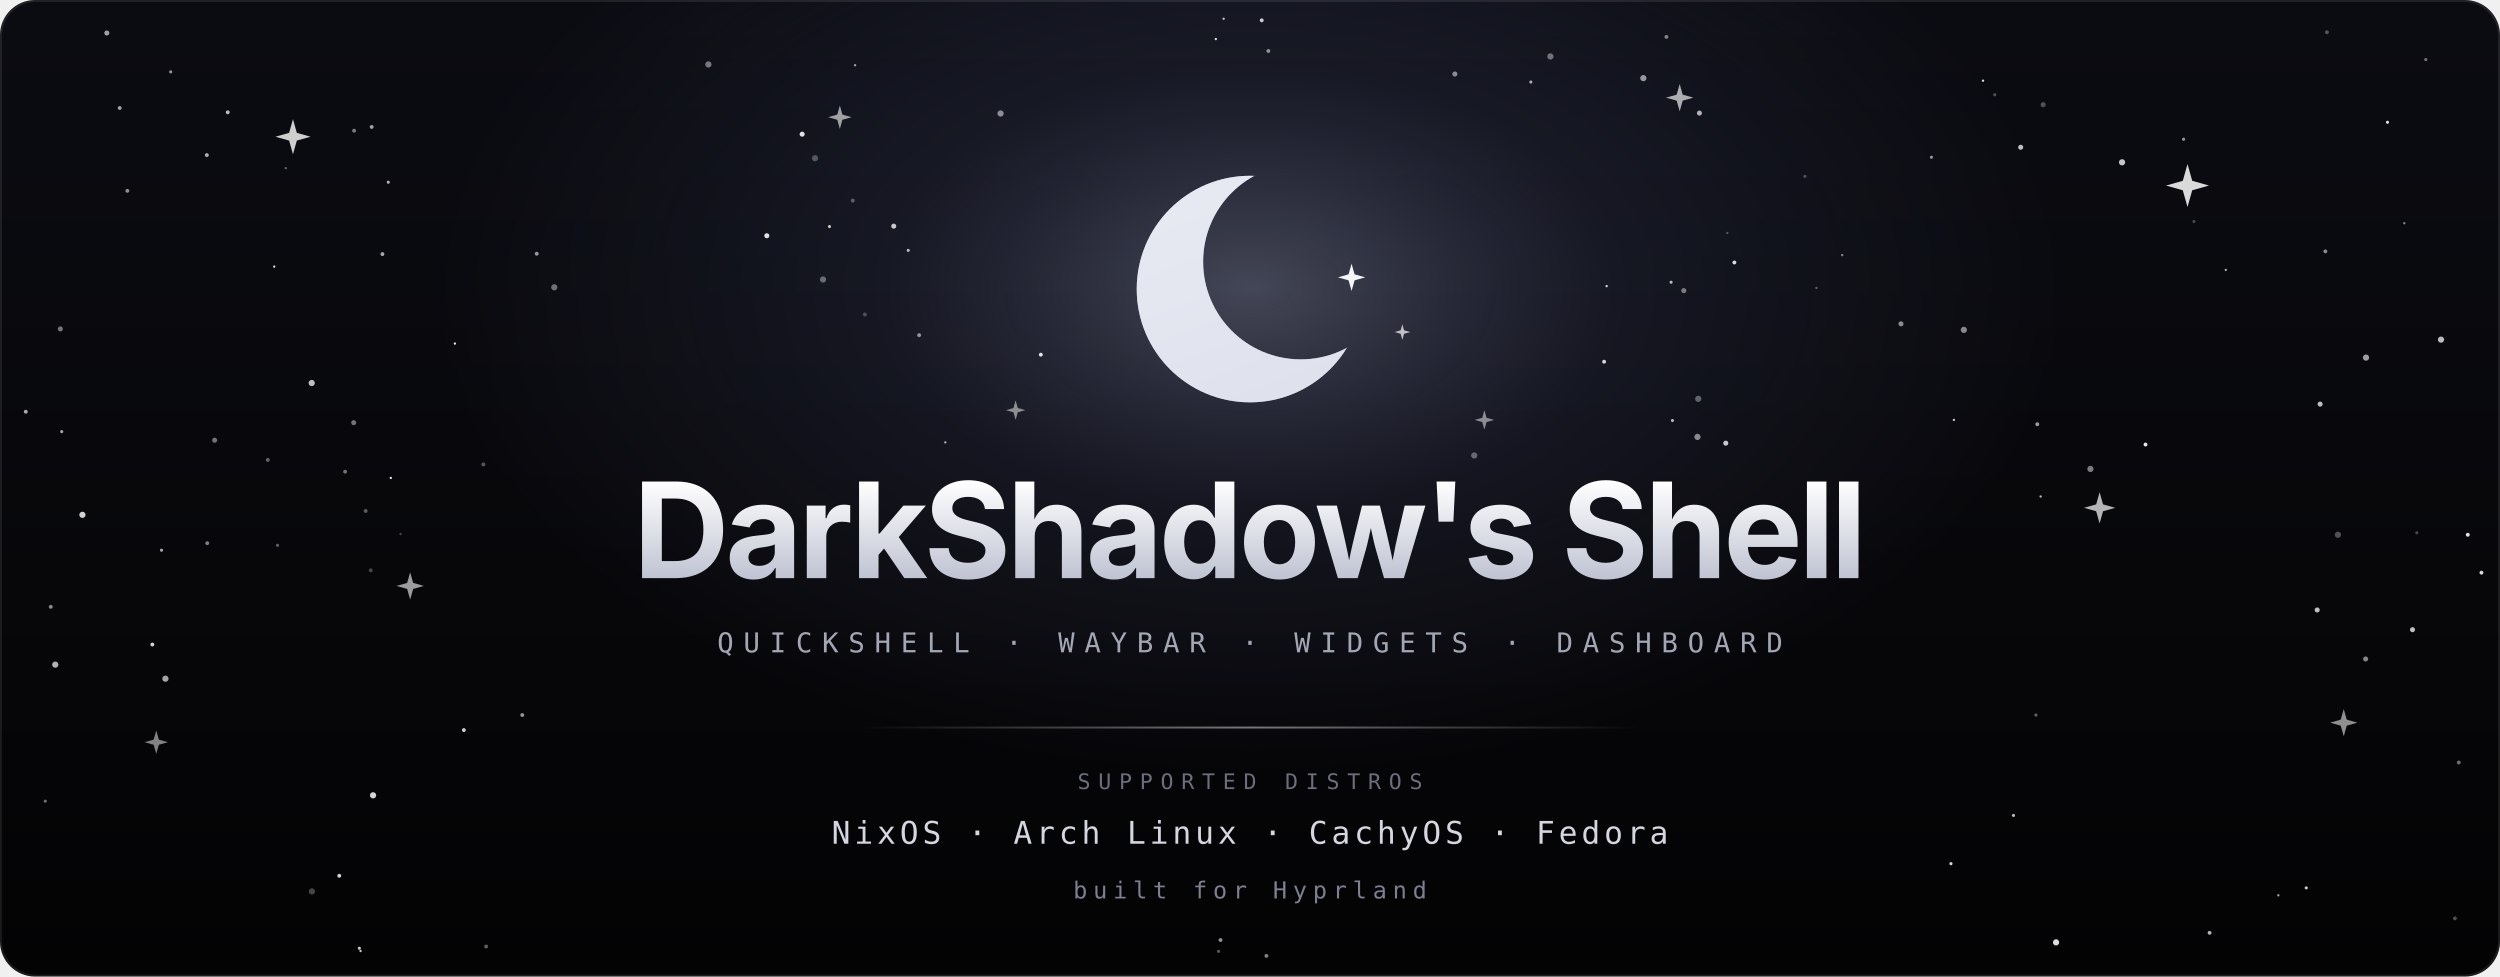
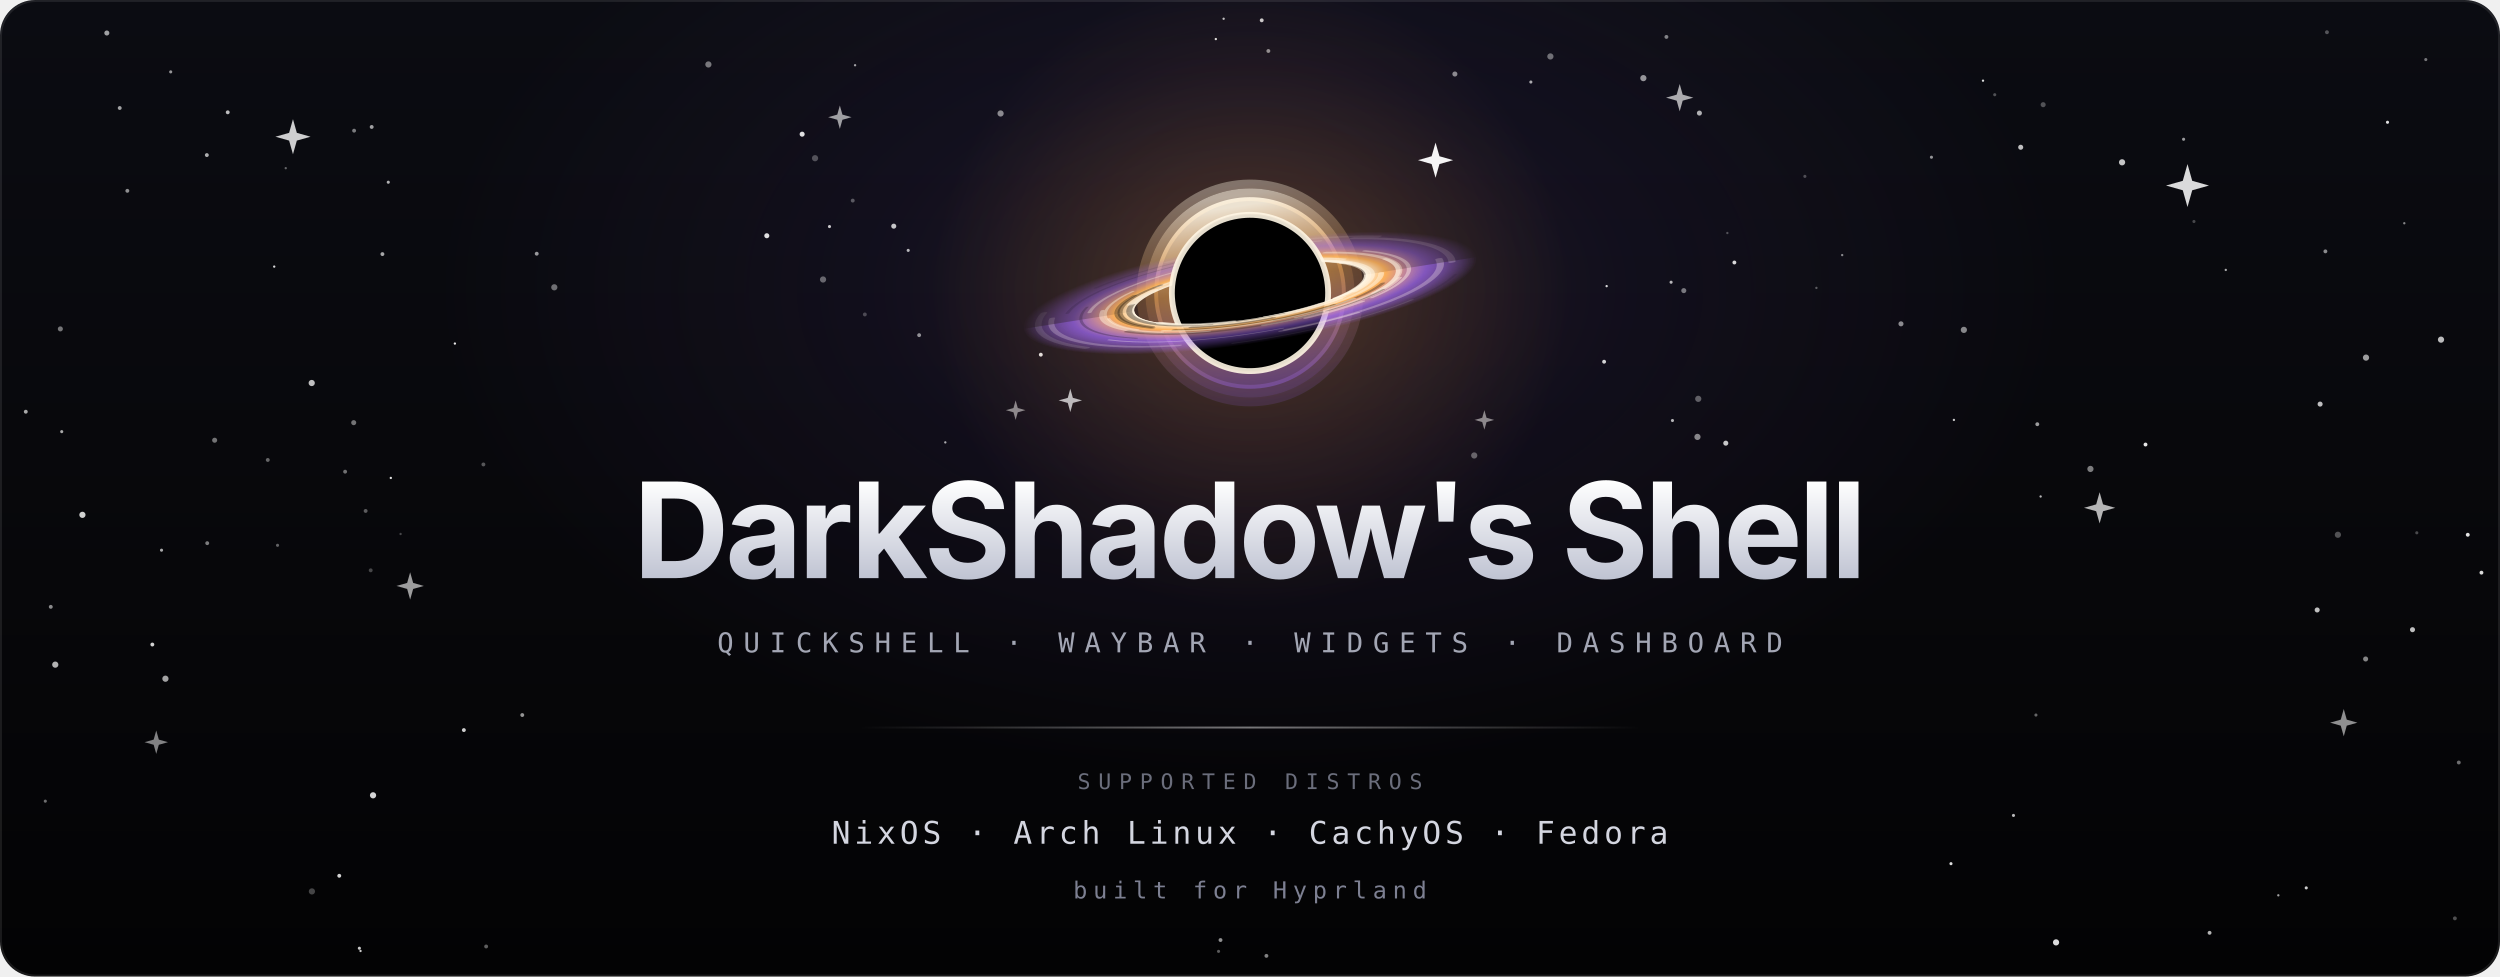
<svg xmlns="http://www.w3.org/2000/svg" width="1280" height="500" viewBox="0 0 1280 500" role="img" aria-label="DarkShadow's Shell">
  <defs>
    <linearGradient id="bg" x1="0" y1="0" x2="0" y2="1">
      <stop offset="0" stop-color="#0b0c12" />
      <stop offset="0.6" stop-color="#07070a" />
      <stop offset="1" stop-color="#030304" />
    </linearGradient>
    <radialGradient id="halo" cx="0.5" cy="0.5" r="0.5">
-       <stop offset="0" stop-color="#cfd6ff" stop-opacity="0.30" />
-       <stop offset="0.45" stop-color="#8a93d8" stop-opacity="0.10" />
-       <stop offset="1" stop-color="#8a93d8" stop-opacity="0" />
+       <stop offset="0" stop-color="#ffb07a" stop-opacity="0.16" />
+       <stop offset="0.45" stop-color="#8a5bd8" stop-opacity="0.07" />
+       <stop offset="1" stop-color="#8a5bd8" stop-opacity="0" />
    </radialGradient>
-     <linearGradient id="moon" x1="0" y1="0" x2="1" y2="1">
-       <stop offset="0" stop-color="#ffffff" />
-       <stop offset="1" stop-color="#b9bfd8" />
-     </linearGradient>
    <linearGradient id="title" x1="0" y1="0" x2="0" y2="1">
      <stop offset="0" stop-color="#ffffff" />
      <stop offset="1" stop-color="#bfc3d2" />
    </linearGradient>
    <linearGradient id="line" x1="0" y1="0" x2="1" y2="0">
      <stop offset="0" stop-color="#fff" stop-opacity="0" />
      <stop offset="0.5" stop-color="#fff" stop-opacity="0.45" />
      <stop offset="1" stop-color="#fff" stop-opacity="0" />
    </linearGradient>
-     <mask id="crescent">
-       <rect width="1280" height="500" fill="#000" />
-       <circle cx="640" cy="148" r="58" fill="#fff" />
-       <circle cx="666" cy="134" r="50" fill="#000" />
-     </mask>
    <filter id="soft" x="-50%" y="-50%" width="200%" height="200%">
      <feGaussianBlur stdDeviation="9" />
    </filter>
+     <radialGradient id="bglow">
+       <stop offset="0" stop-color="#ff9d4d" stop-opacity="0.34" />
+       <stop offset="0.35" stop-color="#ff9d4d" stop-opacity="0.12" />
+       <stop offset="1" stop-color="#ff9d4d" stop-opacity="0" />
+     </radialGradient>
+     <radialGradient id="bdg" gradientUnits="userSpaceOnUse" cx="0" cy="0" r="117.50" fx="0" fy="0">
+       <stop offset="0.511" stop-color="#fff6e4" stop-opacity="0.95" />
+       <stop offset="0.599" stop-color="#ffb35c" stop-opacity="0.85" />
+       <stop offset="0.780" stop-color="#a46bff" stop-opacity="0.45" />
+       <stop offset="1" stop-color="#a46bff" stop-opacity="0" />
+     </radialGradient>
+     <linearGradient id="bhg" x1="0" y1="0" x2="0" y2="1">
+       <stop offset="0" stop-color="#fff6e4" stop-opacity="0.9" />
+       <stop offset="0.45" stop-color="#ffb35c" stop-opacity="0.45" />
+       <stop offset="1" stop-color="#a46bff" stop-opacity="0.35" />
+     </linearGradient>
+     <clipPath id="bfront">
+       <rect x="-250.0" y="0" width="500.0" height="250.0" />
+     </clipPath>
    <clipPath id="card">
      <rect width="1280" height="500" rx="18" />
    </clipPath>
  </defs>
  <g clip-path="url(#card)">
    <rect width="1280" height="500" fill="url(#bg)" />
    <ellipse cx="640" cy="148" rx="420" ry="250" fill="url(#halo)" />
    <circle cx="417.3" cy="81.0" r="1.6" fill="#fff" fill-opacity="0.28" />
    <circle cx="1046.1" cy="53.6" r="1.3" fill="#fff" fill-opacity="0.29" />
    <circle cx="649.4" cy="26.1" r="1" fill="#fff" fill-opacity="0.52" />
    <circle cx="82.7" cy="281.7" r="0.8" fill="#fff" fill-opacity="0.66" />
    <circle cx="744.9" cy="37.9" r="1.3" fill="#fff" fill-opacity="0.51" />
    <circle cx="1242.0" cy="30.5" r="0.8" fill="#fff" fill-opacity="0.44" />
    <circle cx="190.3" cy="65.0" r="1" fill="#fff" fill-opacity="0.61" />
    <circle cx="870.1" cy="57.9" r="1.3" fill="#fff" fill-opacity="0.67" />
    <circle cx="87.4" cy="36.8" r="0.8" fill="#fff" fill-opacity="0.57" />
    <circle cx="465.0" cy="128.2" r="0.8" fill="#fff" fill-opacity="0.70" />
    <circle cx="930.0" cy="147.4" r="0.6" fill="#fff" fill-opacity="0.33" />
    <circle cx="200.1" cy="244.7" r="0.6" fill="#fff" fill-opacity="0.88" />
    <circle cx="106.1" cy="278.1" r="1" fill="#fff" fill-opacity="0.47" />
    <circle cx="1015.3" cy="41.3" r="0.6" fill="#fff" fill-opacity="0.86" />
    <circle cx="84.7" cy="347.5" r="1.6" fill="#fff" fill-opacity="0.63" />
    <circle cx="869.1" cy="223.7" r="1.6" fill="#fff" fill-opacity="0.50" />
    <circle cx="853.2" cy="18.9" r="1" fill="#fff" fill-opacity="0.48" />
    <circle cx="283.8" cy="147.1" r="1.6" fill="#fff" fill-opacity="0.41" />
    <circle cx="109.9" cy="225.4" r="1.3" fill="#fff" fill-opacity="0.43" />
    <circle cx="181.1" cy="216.4" r="1.3" fill="#fff" fill-opacity="0.43" />
    <circle cx="532.9" cy="181.6" r="1" fill="#fff" fill-opacity="0.87" />
    <circle cx="198.8" cy="93.3" r="0.8" fill="#fff" fill-opacity="0.68" />
    <circle cx="23.2" cy="410.2" r="0.8" fill="#fff" fill-opacity="0.42" />
    <circle cx="13.2" cy="210.8" r="1" fill="#fff" fill-opacity="0.65" />
    <circle cx="410.7" cy="68.7" r="1.3" fill="#fff" fill-opacity="0.87" />
    <circle cx="1211.2" cy="337.4" r="1.3" fill="#fff" fill-opacity="0.51" />
    <circle cx="512.3" cy="58.1" r="1.6" fill="#fff" fill-opacity="0.51" />
    <circle cx="248.9" cy="484.6" r="1" fill="#fff" fill-opacity="0.36" />
    <circle cx="437.8" cy="33.4" r="0.6" fill="#fff" fill-opacity="0.62" />
    <circle cx="783.8" cy="42.0" r="0.8" fill="#fff" fill-opacity="0.65" />
    <circle cx="195.8" cy="130.1" r="1" fill="#fff" fill-opacity="0.64" />
    <circle cx="624.9" cy="481.3" r="1" fill="#fff" fill-opacity="0.56" />
    <circle cx="116.6" cy="57.5" r="1" fill="#fff" fill-opacity="0.73" />
    <circle cx="1211.4" cy="183.1" r="1.6" fill="#fff" fill-opacity="0.60" />
    <circle cx="42.2" cy="263.6" r="1.6" fill="#fff" fill-opacity="0.81" />
    <circle cx="888.0" cy="134.4" r="1" fill="#fff" fill-opacity="0.84" />
    <circle cx="457.6" cy="115.8" r="1.3" fill="#fff" fill-opacity="0.76" />
    <circle cx="424.7" cy="116.0" r="0.8" fill="#fff" fill-opacity="0.77" />
    <circle cx="1042.4" cy="366.1" r="0.8" fill="#fff" fill-opacity="0.38" />
    <circle cx="1258.9" cy="390.4" r="1" fill="#fff" fill-opacity="0.42" />
    <circle cx="1256.9" cy="470.2" r="1" fill="#fff" fill-opacity="0.30" />
    <circle cx="137.1" cy="235.5" r="1" fill="#fff" fill-opacity="0.38" />
    <circle cx="1070.3" cy="240.1" r="1.6" fill="#fff" fill-opacity="0.47" />
    <circle cx="159.6" cy="196.1" r="1.6" fill="#fff" fill-opacity="0.74" />
    <circle cx="1005.5" cy="168.9" r="1.6" fill="#fff" fill-opacity="0.51" />
    <circle cx="924.1" cy="90.3" r="0.8" fill="#fff" fill-opacity="0.27" />
    <circle cx="754.8" cy="233.2" r="1.6" fill="#fff" fill-opacity="0.35" />
    <circle cx="1052.7" cy="482.5" r="1.6" fill="#fff" fill-opacity="0.86" />
    <circle cx="205.1" cy="273.4" r="0.6" fill="#fff" fill-opacity="0.26" />
    <circle cx="1235.2" cy="322.4" r="1.3" fill="#fff" fill-opacity="0.74" />
    <circle cx="184.0" cy="485.5" r="0.8" fill="#fff" fill-opacity="0.79" />
    <circle cx="274.8" cy="129.9" r="1" fill="#fff" fill-opacity="0.58" />
    <circle cx="973.3" cy="165.8" r="1.3" fill="#fff" fill-opacity="0.52" />
    <circle cx="173.7" cy="448.4" r="1" fill="#fff" fill-opacity="0.83" />
    <circle cx="1118.0" cy="71.3" r="0.8" fill="#fff" fill-opacity="0.59" />
    <circle cx="31.6" cy="221.0" r="0.8" fill="#fff" fill-opacity="0.65" />
    <circle cx="988.9" cy="80.5" r="0.8" fill="#fff" fill-opacity="0.56" />
    <circle cx="142.1" cy="279.2" r="0.8" fill="#fff" fill-opacity="0.37" />
    <circle cx="61.3" cy="55.3" r="1" fill="#fff" fill-opacity="0.62" />
    <circle cx="883.6" cy="226.9" r="1.3" fill="#fff" fill-opacity="0.77" />
    <circle cx="1180.8" cy="454.6" r="0.8" fill="#fff" fill-opacity="0.80" />
    <circle cx="181.3" cy="66.9" r="1" fill="#fff" fill-opacity="0.46" />
    <circle cx="856.3" cy="215.3" r="0.8" fill="#fff" fill-opacity="0.69" />
    <circle cx="998.9" cy="442.2" r="0.8" fill="#fff" fill-opacity="0.86" />
    <circle cx="821.3" cy="185.2" r="1" fill="#fff" fill-opacity="0.82" />
    <circle cx="1231.0" cy="114.3" r="0.6" fill="#fff" fill-opacity="0.51" />
    <circle cx="623.9" cy="487.1" r="0.8" fill="#fff" fill-opacity="0.35" />
    <circle cx="436.6" cy="102.7" r="1" fill="#fff" fill-opacity="0.31" />
    <circle cx="470.6" cy="171.6" r="1" fill="#fff" fill-opacity="0.54" />
    <circle cx="30.9" cy="168.4" r="1.3" fill="#fff" fill-opacity="0.44" />
    <circle cx="1222.4" cy="62.6" r="0.8" fill="#fff" fill-opacity="0.88" />
    <circle cx="140.4" cy="136.5" r="0.6" fill="#fff" fill-opacity="0.84" />
    <circle cx="237.5" cy="373.8" r="1" fill="#fff" fill-opacity="0.80" />
    <circle cx="421.4" cy="143.1" r="1.6" fill="#fff" fill-opacity="0.37" />
    <circle cx="1139.6" cy="138.2" r="0.6" fill="#fff" fill-opacity="0.66" />
    <circle cx="1021.3" cy="48.5" r="0.8" fill="#fff" fill-opacity="0.29" />
    <circle cx="1098.5" cy="227.6" r="1" fill="#fff" fill-opacity="0.90" />
    <circle cx="793.8" cy="28.9" r="1.6" fill="#fff" fill-opacity="0.40" />
    <circle cx="146.3" cy="86.1" r="0.6" fill="#fff" fill-opacity="0.37" />
    <circle cx="1186.4" cy="312.3" r="1.3" fill="#fff" fill-opacity="0.74" />
    <circle cx="232.9" cy="175.9" r="0.6" fill="#fff" fill-opacity="0.90" />
    <circle cx="54.7" cy="16.9" r="1.3" fill="#fff" fill-opacity="0.61" />
    <circle cx="247.5" cy="237.8" r="1" fill="#fff" fill-opacity="0.32" />
    <circle cx="1043.1" cy="217.2" r="1" fill="#fff" fill-opacity="0.60" />
    <circle cx="1131.3" cy="477.6" r="1" fill="#fff" fill-opacity="0.70" />
    <circle cx="1249.8" cy="173.9" r="1.6" fill="#fff" fill-opacity="0.72" />
    <circle cx="184.6" cy="486.9" r="0.6" fill="#fff" fill-opacity="0.79" />
    <circle cx="26.0" cy="310.7" r="1" fill="#fff" fill-opacity="0.53" />
    <circle cx="78.0" cy="330.0" r="1" fill="#fff" fill-opacity="0.82" />
    <circle cx="855.6" cy="144.5" r="0.8" fill="#fff" fill-opacity="0.70" />
    <circle cx="65.2" cy="97.7" r="1" fill="#fff" fill-opacity="0.54" />
    <circle cx="1237.4" cy="272.8" r="0.8" fill="#fff" fill-opacity="0.27" />
    <circle cx="1123.3" cy="113.4" r="0.8" fill="#fff" fill-opacity="0.25" />
    <circle cx="646.0" cy="10.4" r="1" fill="#fff" fill-opacity="0.78" />
    <circle cx="189.8" cy="292.0" r="1" fill="#fff" fill-opacity="0.26" />
    <circle cx="392.6" cy="120.7" r="1.3" fill="#fff" fill-opacity="0.87" />
    <circle cx="1086.5" cy="83.1" r="1.6" fill="#fff" fill-opacity="0.76" />
    <circle cx="191.0" cy="407.2" r="1.6" fill="#fff" fill-opacity="0.83" />
    <circle cx="1034.6" cy="75.4" r="1.3" fill="#fff" fill-opacity="0.74" />
    <circle cx="28.3" cy="340.3" r="1.6" fill="#fff" fill-opacity="0.69" />
    <circle cx="884.4" cy="119.3" r="0.6" fill="#fff" fill-opacity="0.28" />
    <circle cx="484.0" cy="226.5" r="0.6" fill="#fff" fill-opacity="0.66" />
    <circle cx="626.5" cy="9.6" r="0.6" fill="#fff" fill-opacity="0.74" />
    <circle cx="841.4" cy="40.0" r="1.6" fill="#fff" fill-opacity="0.56" />
    <circle cx="1030.9" cy="417.5" r="0.8" fill="#fff" fill-opacity="0.72" />
    <circle cx="267.4" cy="366.1" r="1" fill="#fff" fill-opacity="0.57" />
    <circle cx="105.9" cy="79.4" r="1" fill="#fff" fill-opacity="0.67" />
    <circle cx="176.7" cy="241.5" r="1" fill="#fff" fill-opacity="0.42" />
    <circle cx="862.1" cy="148.8" r="1.3" fill="#fff" fill-opacity="0.44" />
    <circle cx="1263.5" cy="273.8" r="1" fill="#fff" fill-opacity="0.89" />
    <circle cx="1191.4" cy="16.5" r="1" fill="#fff" fill-opacity="0.30" />
    <circle cx="648.4" cy="489.4" r="1" fill="#fff" fill-opacity="0.50" />
    <circle cx="1166.5" cy="458.4" r="0.6" fill="#fff" fill-opacity="0.63" />
    <circle cx="187.2" cy="261.6" r="1" fill="#fff" fill-opacity="0.34" />
    <circle cx="1044.8" cy="254.2" r="0.6" fill="#fff" fill-opacity="0.71" />
    <circle cx="622.5" cy="20.0" r="0.6" fill="#fff" fill-opacity="0.87" />
    <circle cx="869.5" cy="204.2" r="1.6" fill="#fff" fill-opacity="0.34" />
    <circle cx="442.8" cy="161.0" r="1" fill="#fff" fill-opacity="0.25" />
    <circle cx="159.7" cy="456.4" r="1.6" fill="#fff" fill-opacity="0.26" />
    <circle cx="943.2" cy="130.6" r="0.6" fill="#fff" fill-opacity="0.51" />
    <circle cx="1270.5" cy="293.2" r="1" fill="#fff" fill-opacity="0.85" />
    <circle cx="362.7" cy="33.0" r="1.6" fill="#fff" fill-opacity="0.44" />
    <circle cx="1190.6" cy="128.7" r="1" fill="#fff" fill-opacity="0.53" />
    <circle cx="1000.4" cy="215.0" r="0.6" fill="#fff" fill-opacity="0.78" />
    <circle cx="1197.0" cy="273.8" r="1.6" fill="#fff" fill-opacity="0.30" />
    <circle cx="1187.9" cy="206.9" r="1.3" fill="#fff" fill-opacity="0.74" />
    <circle cx="822.6" cy="146.5" r="0.6" fill="#fff" fill-opacity="0.84" />
    <path d="M150 61 L151.98 68.02 L159 70 L151.98 71.98 L150 79 L148.02 71.98 L141 70 L148.02 68.02Z" fill="#fff" fill-opacity="0.80" />
    <path d="M1120 84 L1122.42 92.58 L1131 95 L1122.42 97.42 L1120 106 L1117.58 97.42 L1109 95 L1117.58 92.58Z" fill="#fff" fill-opacity="0.85" />
    <path d="M210 293 L211.54 298.46 L217 300 L211.54 301.54 L210 307 L208.46 301.54 L203 300 L208.46 298.46Z" fill="#fff" fill-opacity="0.60" />
    <path d="M1075 252 L1076.76 258.24 L1083 260 L1076.76 261.76 L1075 268 L1073.24 261.76 L1067 260 L1073.24 258.24Z" fill="#fff" fill-opacity="0.70" />
    <path d="M430 54 L431.32 58.68 L436 60 L431.32 61.32 L430 66 L428.68 61.32 L424 60 L428.68 58.68Z" fill="#fff" fill-opacity="0.60" />
    <path d="M860 43 L861.54 48.46 L867 50 L861.54 51.54 L860 57 L858.46 51.54 L853 50 L858.46 48.46Z" fill="#fff" fill-opacity="0.65" />
    <path d="M80 374 L81.32 378.68 L86 380 L81.32 381.32 L80 386 L78.68 381.32 L74 380 L78.68 378.68Z" fill="#fff" fill-opacity="0.50" />
    <path d="M1200 363 L1201.54 368.46 L1207 370 L1201.54 371.54 L1200 377 L1198.46 371.54 L1193 370 L1198.46 368.46Z" fill="#fff" fill-opacity="0.55" />
    <path d="M520 205 L521.1 208.9 L525 210 L521.1 211.1 L520 215 L518.9 211.1 L515 210 L518.9 208.9Z" fill="#fff" fill-opacity="0.50" />
    <path d="M760 210 L761.1 213.9 L765 215 L761.1 216.1 L760 220 L758.9 216.1 L755 215 L758.9 213.9Z" fill="#fff" fill-opacity="0.50" />
-     <g mask="url(#crescent)" filter="url(#soft)" opacity="0.55">
-       <rect width="1280" height="500" fill="#cfd6ff" />
+     <g transform="translate(640,150)">
+       <g>
+         <animateTransform attributeName="transform" type="scale" values="0.94;1.05;0.94" dur="8.4s" repeatCount="indefinite" additive="sum" />
+         <circle r="162.5" fill="url(#bglow)" />
+       </g>
+       <g transform="rotate(-9)">
+         <g>
+           <animate attributeName="opacity" values="0.8;1;0.8" dur="5.2s" repeatCount="indefinite" />
+           <circle r="44.80" fill="none" stroke="url(#bhg)" stroke-opacity="1.00" stroke-width="8.50" />
+           <circle r="50.30" fill="none" stroke="url(#bhg)" stroke-opacity="0.70" stroke-width="6.50" />
+           <circle r="55.80" fill="none" stroke="url(#bhg)" stroke-opacity="0.40" stroke-width="4.50" />
+         </g>
+         <g transform="scale(1,0.22)">
+           <g id="bdisk">
+             <g>
+               <animateTransform attributeName="transform" type="rotate" from="0" to="360" dur="9s" repeatCount="indefinite" />
+               <circle r="88.75" fill="none" stroke="url(#bdg)" stroke-width="57.50" />
+               <circle r="70.67" fill="none" stroke="#000" stroke-opacity="0.29" stroke-width="2.92" stroke-linecap="round" stroke-dasharray="88.08 444.06" transform="rotate(54.3)" />
+               <circle r="72.66" fill="none" stroke="#000" stroke-opacity="0.27" stroke-width="2.63" stroke-linecap="round" stroke-dasharray="76.99 456.51" transform="rotate(20.9)" />
+               <circle r="61.25" fill="none" stroke="#fff6e4" stroke-opacity="0.54" stroke-width="1.76" stroke-linecap="round" stroke-dasharray="58.30 384.82" transform="rotate(32.7)" />
+               <circle r="66.34" fill="none" stroke="#fff6e4" stroke-opacity="0.49" stroke-width="2.53" stroke-linecap="round" stroke-dasharray="108.27 416.84" transform="rotate(225.9)" />
+               <circle r="110.04" fill="none" stroke="#000" stroke-opacity="0.05" stroke-width="1.82" stroke-linecap="round" stroke-dasharray="166.82 691.39" transform="rotate(16.8)" />
+               <circle r="62.59" fill="none" stroke="#000" stroke-opacity="0.33" stroke-width="3.05" stroke-linecap="round" stroke-dasharray="91.44 393.27" transform="rotate(111.1)" />
+               <circle r="87.64" fill="none" stroke="#000" stroke-opacity="0.18" stroke-width="1.58" stroke-linecap="round" stroke-dasharray="97.46 550.65" transform="rotate(134.1)" />
+               <circle r="65.67" fill="none" stroke="#000" stroke-opacity="0.32" stroke-width="3.06" stroke-linecap="round" stroke-dasharray="62.77 412.59" transform="rotate(244.9)" />
+               <circle r="77.09" fill="none" stroke="#fff6e4" stroke-opacity="0.39" stroke-width="2.10" stroke-linecap="round" stroke-dasharray="110.44 484.36" transform="rotate(107.9)" />
+               <circle r="83.81" fill="none" stroke="#fff6e4" stroke-opacity="0.32" stroke-width="2.22" stroke-linecap="round" stroke-dasharray="128.88 526.62" transform="rotate(189.1)" />
+               <circle r="110.32" fill="none" stroke="#fff6e4" stroke-opacity="0.07" stroke-width="1.84" stroke-linecap="round" stroke-dasharray="104.09 693.16" transform="rotate(42.5)" />
+               <circle r="79.01" fill="none" stroke="#fff6e4" stroke-opacity="0.37" stroke-width="3.03" stroke-linecap="round" stroke-dasharray="100.23 496.41" transform="rotate(14.1)" />
+               <circle r="102.96" fill="none" stroke="#fff6e4" stroke-opacity="0.14" stroke-width="3.05" stroke-linecap="round" stroke-dasharray="134.25 646.91" transform="rotate(112.9)" />
+               <circle r="77.25" fill="none" stroke="#fff6e4" stroke-opacity="0.39" stroke-width="3.28" stroke-linecap="round" stroke-dasharray="125.77 485.36" transform="rotate(302.4)" />
+               <circle r="61.02" fill="none" stroke="#fff6e4" stroke-opacity="0.54" stroke-width="3.73" stroke-linecap="round" stroke-dasharray="75.75 383.42" transform="rotate(252.5)" />
+               <circle r="68.91" fill="none" stroke="#000" stroke-opacity="0.30" stroke-width="2.71" stroke-linecap="round" stroke-dasharray="87.46 432.97" transform="rotate(138.9)" />
+               <circle r="64.26" fill="none" stroke="#fff6e4" stroke-opacity="0.51" stroke-width="1.77" stroke-linecap="round" stroke-dasharray="30.63 403.76" transform="rotate(42.2)" />
+               <circle r="67.33" fill="none" stroke="#000" stroke-opacity="0.31" stroke-width="2.68" stroke-linecap="round" stroke-dasharray="103.21 423.06" transform="rotate(140.7)" />
+               <circle r="82.38" fill="none" stroke="#fff6e4" stroke-opacity="0.34" stroke-width="2.20" stroke-linecap="round" stroke-dasharray="120.69 517.59" transform="rotate(318.0)" />
+               <circle r="75.12" fill="none" stroke="#fff6e4" stroke-opacity="0.41" stroke-width="1.84" stroke-linecap="round" stroke-dasharray="116.40 472.01" transform="rotate(129.2)" />
+               <circle r="64.55" fill="none" stroke="#fff6e4" stroke-opacity="0.51" stroke-width="3.07" stroke-linecap="round" stroke-dasharray="45.40 405.60" transform="rotate(83.5)" />
+               <circle r="67.97" fill="none" stroke="#fff6e4" stroke-opacity="0.47" stroke-width="3.01" stroke-linecap="round" stroke-dasharray="64.20 427.05" transform="rotate(1.5)" />
+               <circle r="108.38" fill="none" stroke="#fff6e4" stroke-opacity="0.09" stroke-width="3.32" stroke-linecap="round" stroke-dasharray="115.99 681.00" transform="rotate(248.6)" />
+               <circle r="60.87" fill="none" stroke="#fff6e4" stroke-opacity="0.54" stroke-width="3.66" stroke-linecap="round" stroke-dasharray="86.07 382.45" transform="rotate(323.8)" />
+               <circle r="73.97" fill="none" stroke="#fff6e4" stroke-opacity="0.42" stroke-width="1.59" stroke-linecap="round" stroke-dasharray="39.54 464.75" transform="rotate(143.6)" />
+               <circle r="61.18" fill="none" stroke="#000" stroke-opacity="0.34" stroke-width="1.56" stroke-linecap="round" stroke-dasharray="37.38 384.43" transform="rotate(75.2)" />
+               <circle r="60.00" fill="none" stroke="#fff6e4" stroke-opacity="0.55" stroke-width="1.48" stroke-linecap="round" stroke-dasharray="31.91 376.99" transform="rotate(54.5)" />
+               <circle r="102.88" fill="none" stroke="#000" stroke-opacity="0.09" stroke-width="2.39" stroke-linecap="round" stroke-dasharray="61.02 646.42" transform="rotate(221.1)" />
+               <circle r="72.58" fill="none" stroke="#fff6e4" stroke-opacity="0.43" stroke-width="2.72" stroke-linecap="round" stroke-dasharray="109.13 456.04" transform="rotate(44.2)" />
+               <circle r="78.73" fill="none" stroke="#000" stroke-opacity="0.24" stroke-width="2.16" stroke-linecap="round" stroke-dasharray="41.95 494.66" transform="rotate(30.9)" />
+               <circle r="99.79" fill="none" stroke="#fff6e4" stroke-opacity="0.17" stroke-width="2.90" stroke-linecap="round" stroke-dasharray="42.91 627.00" transform="rotate(58.1)" />
+               <circle r="63.52" fill="none" stroke="#fff6e4" stroke-opacity="0.52" stroke-width="4.17" stroke-linecap="round" stroke-dasharray="27.64 399.11" transform="rotate(195.5)" />
+               <circle r="102.13" fill="none" stroke="#fff6e4" stroke-opacity="0.15" stroke-width="1.88" stroke-linecap="round" stroke-dasharray="75.52 641.68" transform="rotate(250.6)" />
+               <circle r="96.02" fill="none" stroke="#000" stroke-opacity="0.13" stroke-width="2.04" stroke-linecap="round" stroke-dasharray="135.65 603.30" transform="rotate(191.7)" />
+               <circle r="98.63" fill="none" stroke="#fff6e4" stroke-opacity="0.18" stroke-width="3.72" stroke-linecap="round" stroke-dasharray="148.77 619.71" transform="rotate(354.6)" />
+               <circle r="93.94" fill="none" stroke="#fff6e4" stroke-opacity="0.23" stroke-width="1.49" stroke-linecap="round" stroke-dasharray="100.79 590.25" transform="rotate(81.6)" />
+               <circle r="60.35" fill="none" stroke="#fff6e4" stroke-opacity="0.55" stroke-width="4.11" stroke-linecap="round" stroke-dasharray="44.47 379.16" transform="rotate(100.6)" />
+               <circle r="76.77" fill="none" stroke="#fff6e4" stroke-opacity="0.39" stroke-width="2.44" stroke-linecap="round" stroke-dasharray="129.32 482.39" transform="rotate(337.3)" />
+               <circle r="66.23" fill="none" stroke="#000" stroke-opacity="0.31" stroke-width="3.17" stroke-linecap="round" stroke-dasharray="43.43 416.14" transform="rotate(81.7)" />
+               <circle r="104.67" fill="none" stroke="#fff6e4" stroke-opacity="0.12" stroke-width="3.66" stroke-linecap="round" stroke-dasharray="107.11 657.69" transform="rotate(302.6)" />
+               <circle r="61.63" fill="none" stroke="#fff6e4" stroke-opacity="0.53" stroke-width="3.53" stroke-linecap="round" stroke-dasharray="97.55 387.26" transform="rotate(237.8)" />
+               <circle r="78.41" fill="none" stroke="#000" stroke-opacity="0.24" stroke-width="3.67" stroke-linecap="round" stroke-dasharray="111.81 492.69" transform="rotate(64.3)" />
+               <circle r="109.71" fill="none" stroke="#fff6e4" stroke-opacity="0.07" stroke-width="3.45" stroke-linecap="round" stroke-dasharray="101.13 689.32" transform="rotate(142.5)" />
+               <circle r="64.33" fill="none" stroke="#fff6e4" stroke-opacity="0.51" stroke-width="3.68" stroke-linecap="round" stroke-dasharray="38.37 404.20" transform="rotate(45.7)" />
+               <circle r="63.51" fill="none" stroke="#fff6e4" stroke-opacity="0.52" stroke-width="2.40" stroke-linecap="round" stroke-dasharray="106.33 399.02" transform="rotate(297.5)" />
+               <circle r="82.33" fill="none" stroke="#fff6e4" stroke-opacity="0.34" stroke-width="3.24" stroke-linecap="round" stroke-dasharray="34.46 517.31" transform="rotate(47.2)" />
+             </g>
+           </g>
+         </g>
+         <circle r="40.00" fill="#000" stroke="#fff6e4" stroke-opacity="0.9" stroke-width="3.00" />
+         <g clip-path="url(#bfront)">
+           <g transform="scale(1,0.22)">
+             <use href="#bdisk" />
+           </g>
+         </g>
+       </g>
    </g>
-     <g mask="url(#crescent)">
-       <rect width="1280" height="500" fill="url(#moon)" />
-     </g>
-     <path d="M692 135 L693.54 140.46 L699 142 L693.54 143.54 L692 149 L690.46 143.54 L685 142 L690.46 140.46Z" fill="#fff" fill-opacity="0.95" />
-     <path d="M718 166 L718.88 169.12 L722 170 L718.88 170.88 L718 174 L717.12 170.88 L714 170 L717.12 169.12Z" fill="#fff" fill-opacity="0.70" />
+     <path d="M735.0 73.0 L737.0 80.0 L744.0 82.0 L737.0 84.0 L735.0 91.0 L733.0 84.0 L726.0 82.0 L733.0 80.0 Z" fill="#fff" fill-opacity="0.95">
+       <animate attributeName="opacity" values="1;0.25;1" dur="3.6s" begin="0s" repeatCount="indefinite" />
+     </path>
+     <path d="M548.0 199.0 L549.3 203.7 L554.0 205.0 L549.3 206.3 L548.0 211.0 L546.7 206.3 L542.0 205.0 L546.7 203.7 Z" fill="#fff" fill-opacity="0.70">
+       <animate attributeName="opacity" values="1;0.25;1" dur="4.8s" begin="1s" repeatCount="indefinite" />
+     </path>
  </g>
  <rect x="0.5" y="0.5" width="1279" height="499" rx="18" fill="none" stroke="#fff" stroke-opacity="0.09" />
  <text x="640" y="296" text-anchor="middle" font-family="Inter, 'Segoe UI', 'Helvetica Neue', Arial, sans-serif" font-size="68" font-weight="700" letter-spacing="-2" fill="url(#title)">DarkShadow's Shell</text>
  <text x="640" y="334" text-anchor="middle" font-family="'JetBrains Mono', ui-monospace, Menlo, Consolas, monospace" font-size="14" letter-spacing="5" fill="#a3a6b4">QUICKSHELL  ·  WAYBAR  ·  WIDGETS  ·  DASHBOARD</text>
  <rect x="440" y="372" width="400" height="1" fill="url(#line)" />
  <text x="640" y="404" text-anchor="middle" font-family="'JetBrains Mono', ui-monospace, Menlo, Consolas, monospace" font-size="11" letter-spacing="4" fill="#6b6e7c">SUPPORTED DISTROS</text>
  <text x="640" y="432" text-anchor="middle" font-family="'JetBrains Mono', ui-monospace, Menlo, Consolas, monospace" font-size="16" letter-spacing="2" fill="#d4d6e0">NixOS  ·  Arch Linux  ·  CachyOS  ·  Fedora</text>
  <text x="640" y="460" text-anchor="middle" font-family="'JetBrains Mono', ui-monospace, Menlo, Consolas, monospace" font-size="12" letter-spacing="3" fill="#7d8092">built for Hyprland</text>
</svg>
